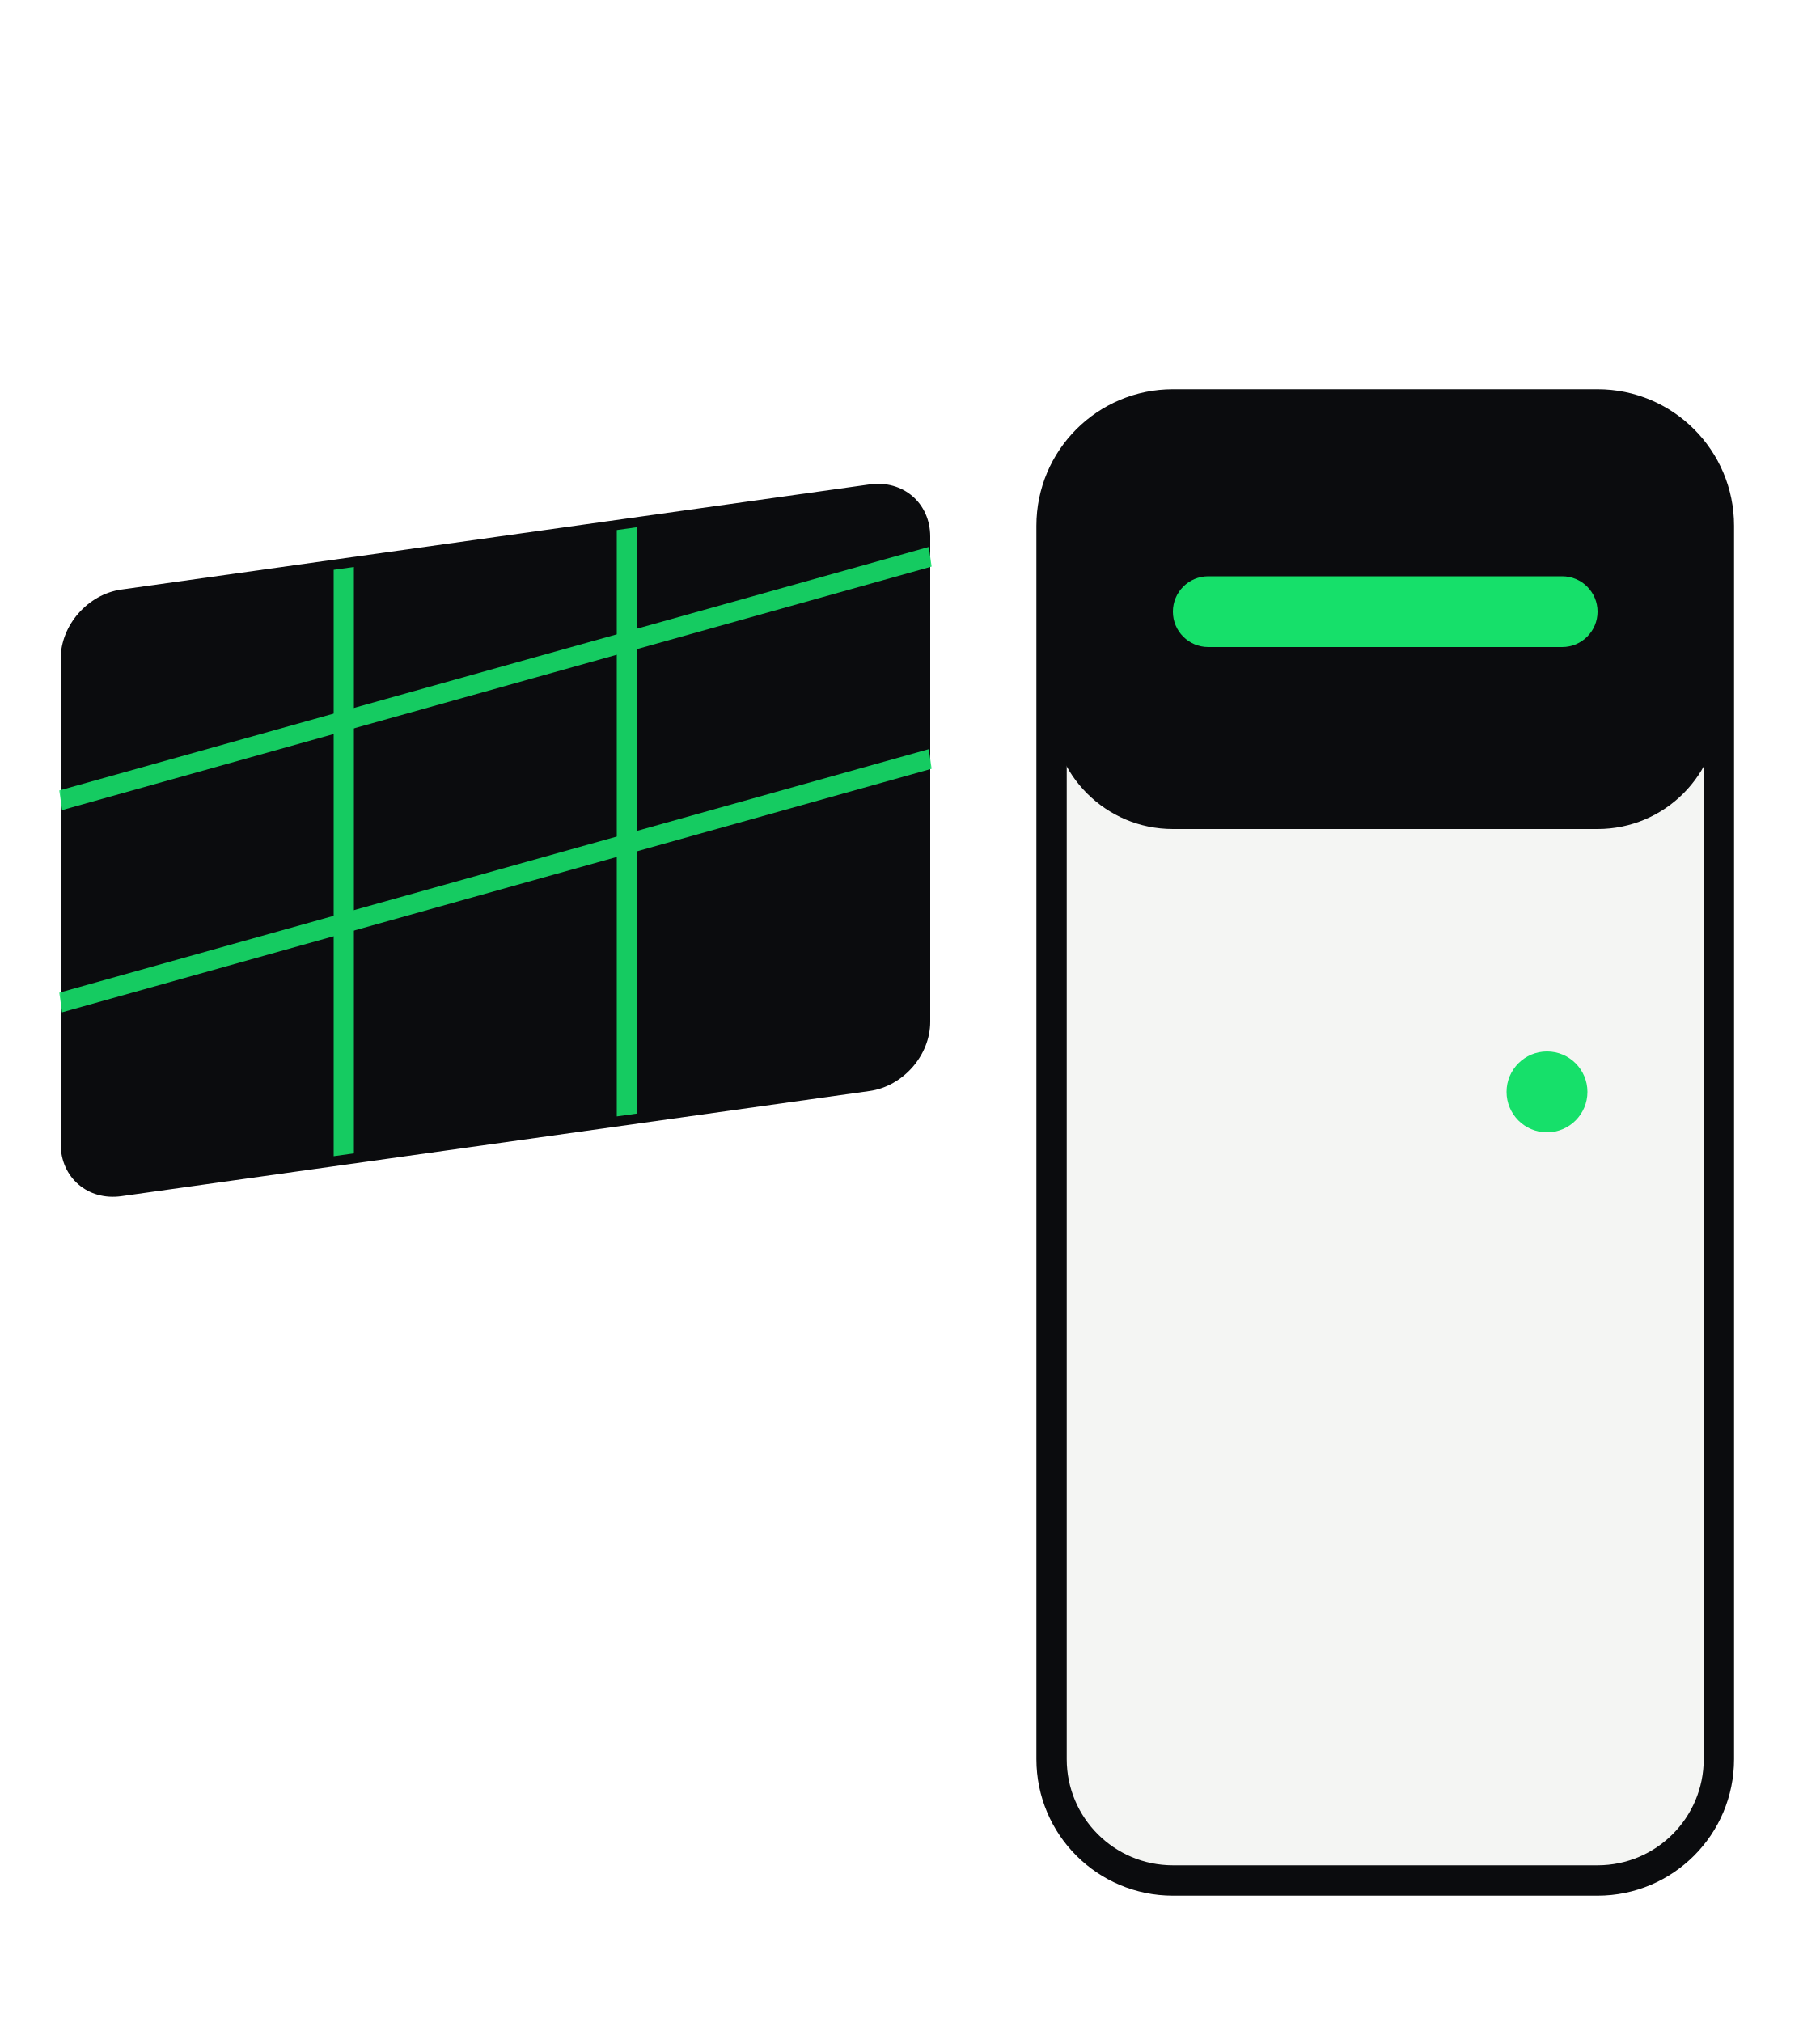
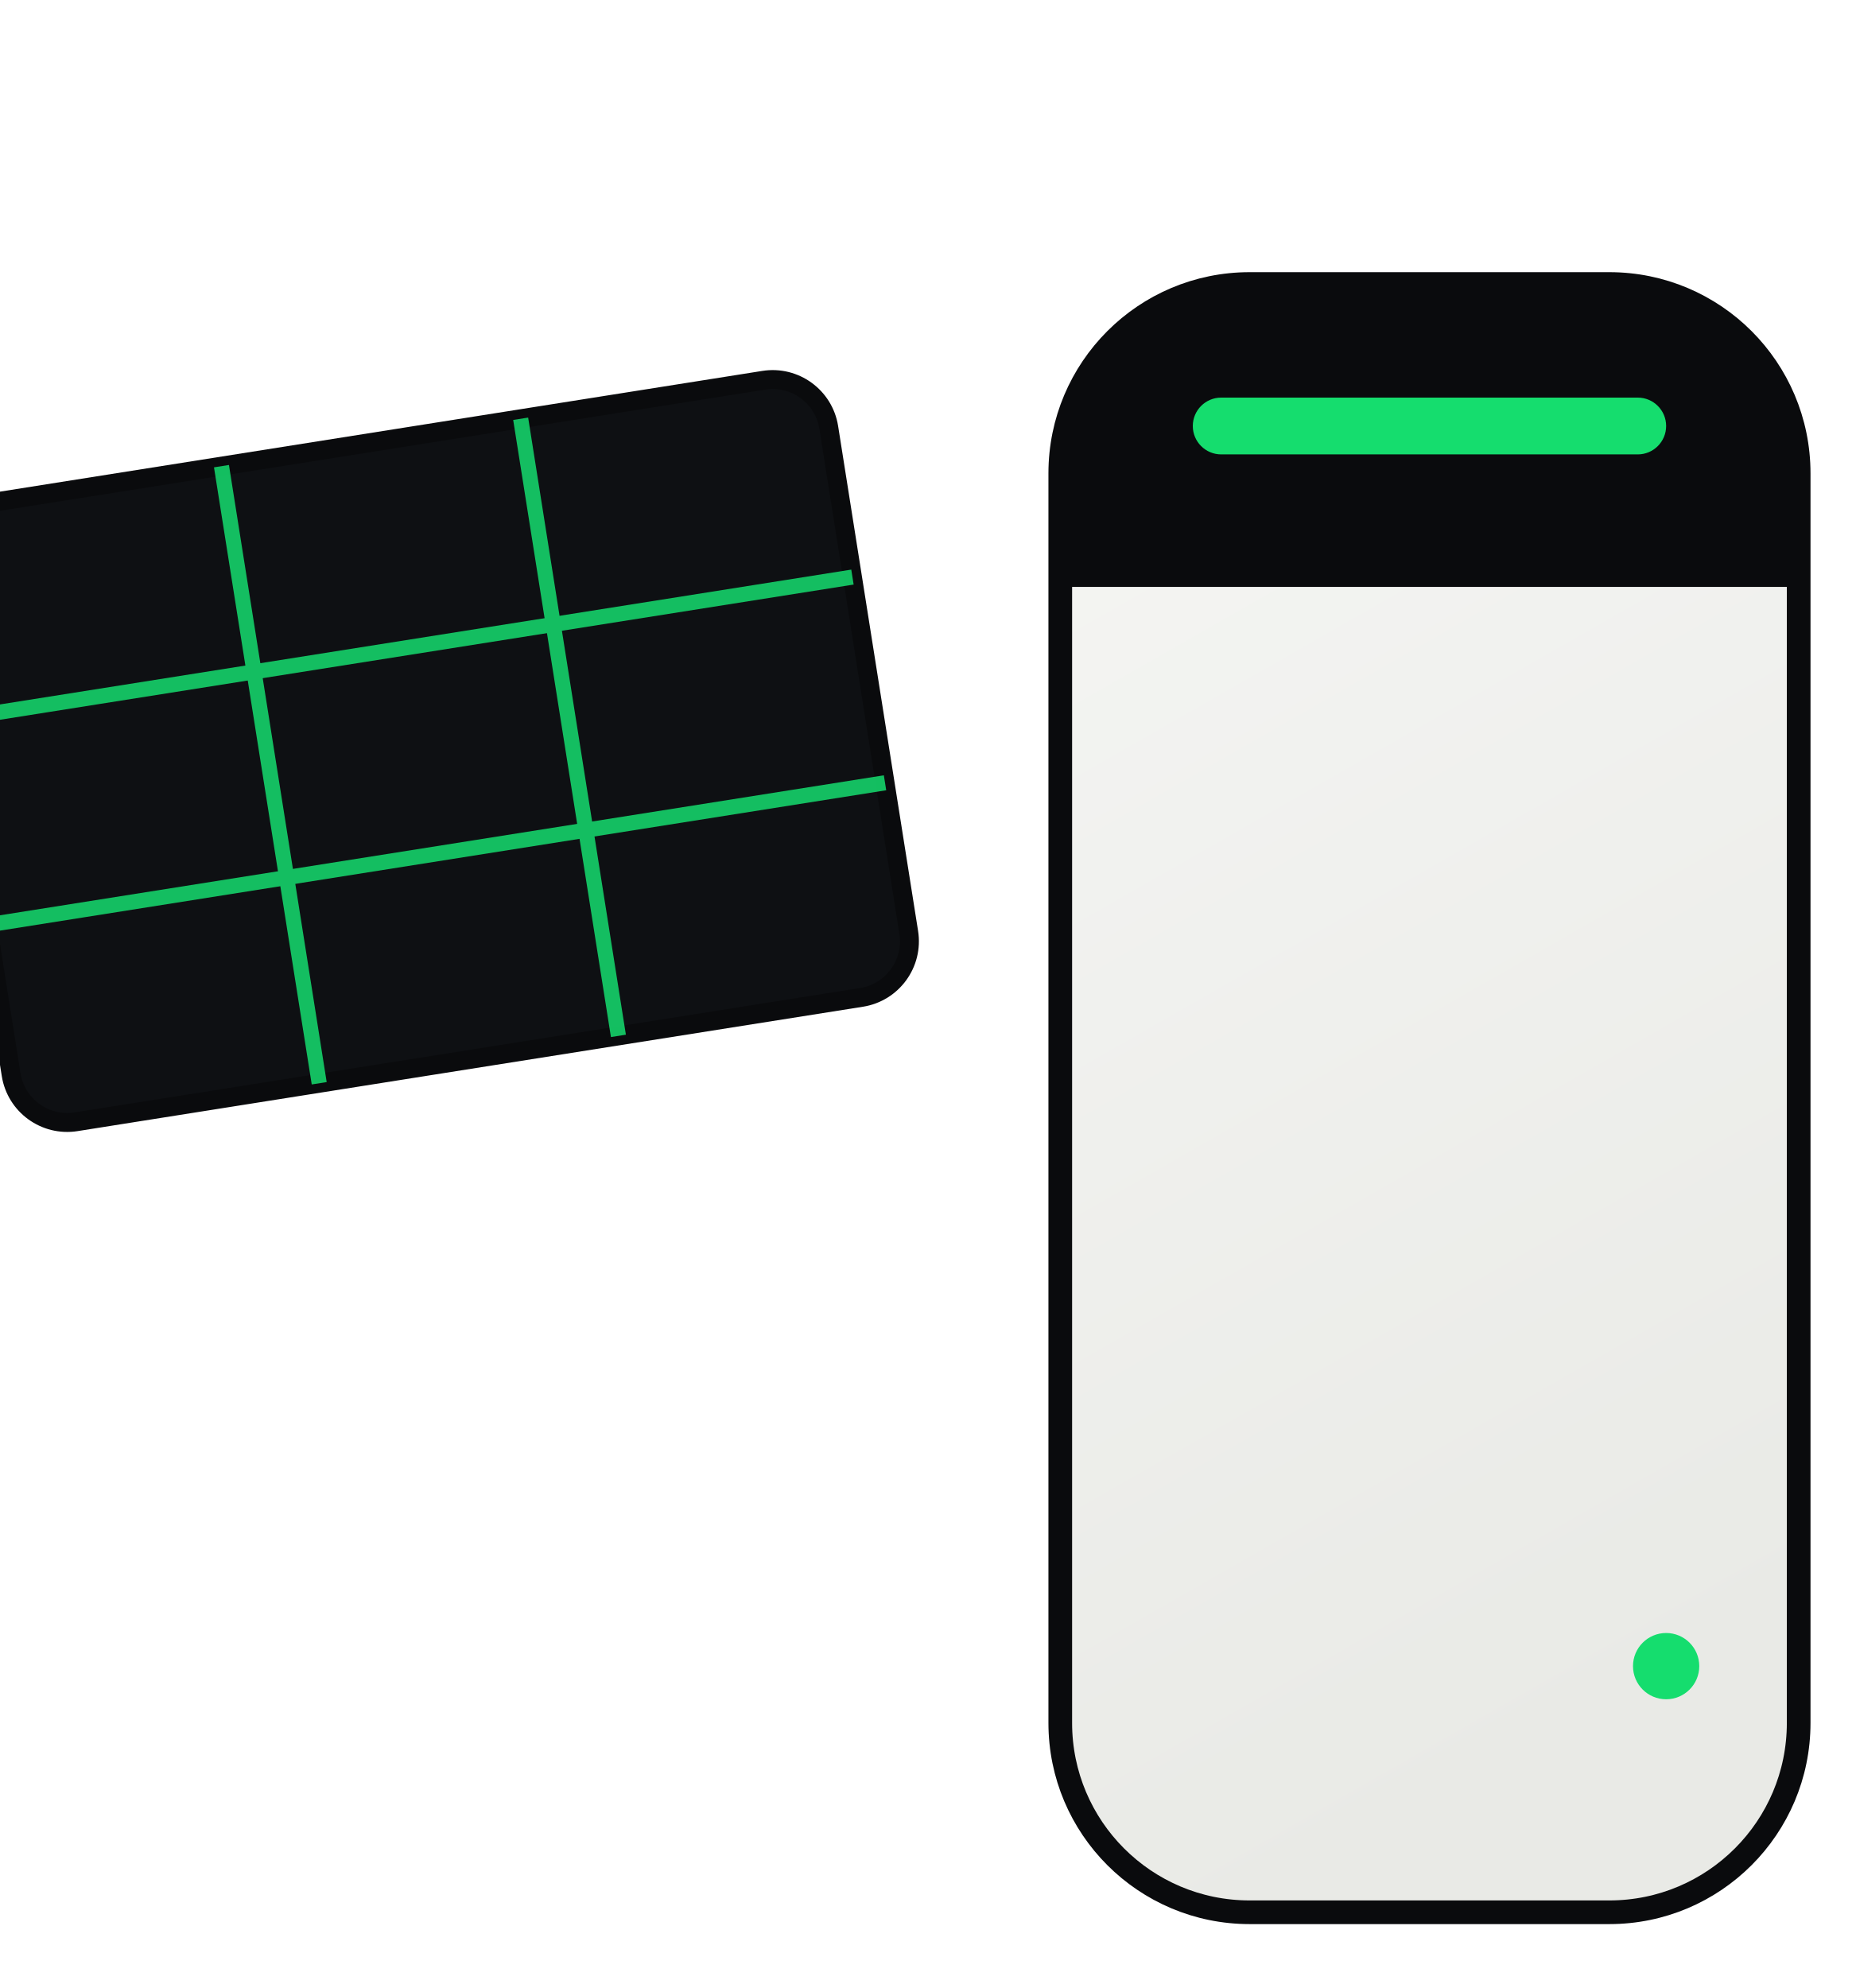
- <svg xmlns="http://www.w3.org/2000/svg" width="180" height="200" viewBox="0 0 180 200" fill="none" role="img" aria-label="Zonnepanelen met thuisbatterij">
-   <g>
-     <rect x="6" y="60" width="86" height="60" rx="6" transform="skewY(-8)" fill="#0B0C0E" />
-     <g stroke="#16E06A" stroke-width="2" opacity="0.9">
-       <line x1="6" y1="80" x2="92" y2="68" transform="skewY(-8)" />
-       <line x1="6" y1="100" x2="92" y2="88" transform="skewY(-8)" />
-       <line x1="34" y1="61" x2="34" y2="119" transform="skewY(-8)" />
-       <line x1="62" y1="61" x2="62" y2="119" transform="skewY(-8)" />
+ <svg xmlns="http://www.w3.org/2000/svg" width="196" height="210" viewBox="0 0 196 210" fill="none" role="img" aria-label="Zonnepanelen met thuisbatterij">
+   <defs>
+     <linearGradient id="sb" x1="0" y1="0" x2="120" y2="210" gradientUnits="userSpaceOnUse">
+       <stop stop-color="#FCFCFB" />
+       <stop offset="1" stop-color="#E9EAE6" />
+     </linearGradient>
+   </defs>
+   <g transform="translate(2 44) rotate(-9 60 70)">
+     <rect x="0" y="0" width="96" height="66" rx="6" fill="#0E1013" stroke="#0A0B0D" stroke-width="2" />
+     <g stroke="#15DD6E" stroke-width="1.6" opacity="0.85">
+       <line x1="0" y1="22" x2="96" y2="22" />
+       <line x1="0" y1="44" x2="96" y2="44" />
+       <line x1="32" y1="0" x2="32" y2="66" />
+       <line x1="64" y1="0" x2="64" y2="66" />
    </g>
  </g>
-   <rect x="104" y="40" width="66" height="146" rx="12" fill="#F4F5F3" stroke="#0B0C0E" stroke-width="3" />
-   <rect x="104" y="40" width="66" height="42" rx="12" fill="#0B0C0E" />
-   <rect x="116" y="57" width="42" height="7" rx="3.5" fill="#16E06A" />
-   <circle cx="153" cy="108" r="4" fill="#16E06A" />
+   <rect x="112" y="30" width="78" height="172" rx="20" fill="url(#sb)" stroke="#0A0B0D" stroke-width="2.5" />
+   <path d="M112 50C112 38.95 120.95 30 132 30H170C181.05 30 190 38.95 190 50V62H112V50Z" fill="#0A0B0D" />
+   <rect x="126" y="42" width="50" height="6" rx="3" fill="#15DD6E" />
+   <circle cx="176" cy="176" r="3.5" fill="#15DD6E" />
</svg>
